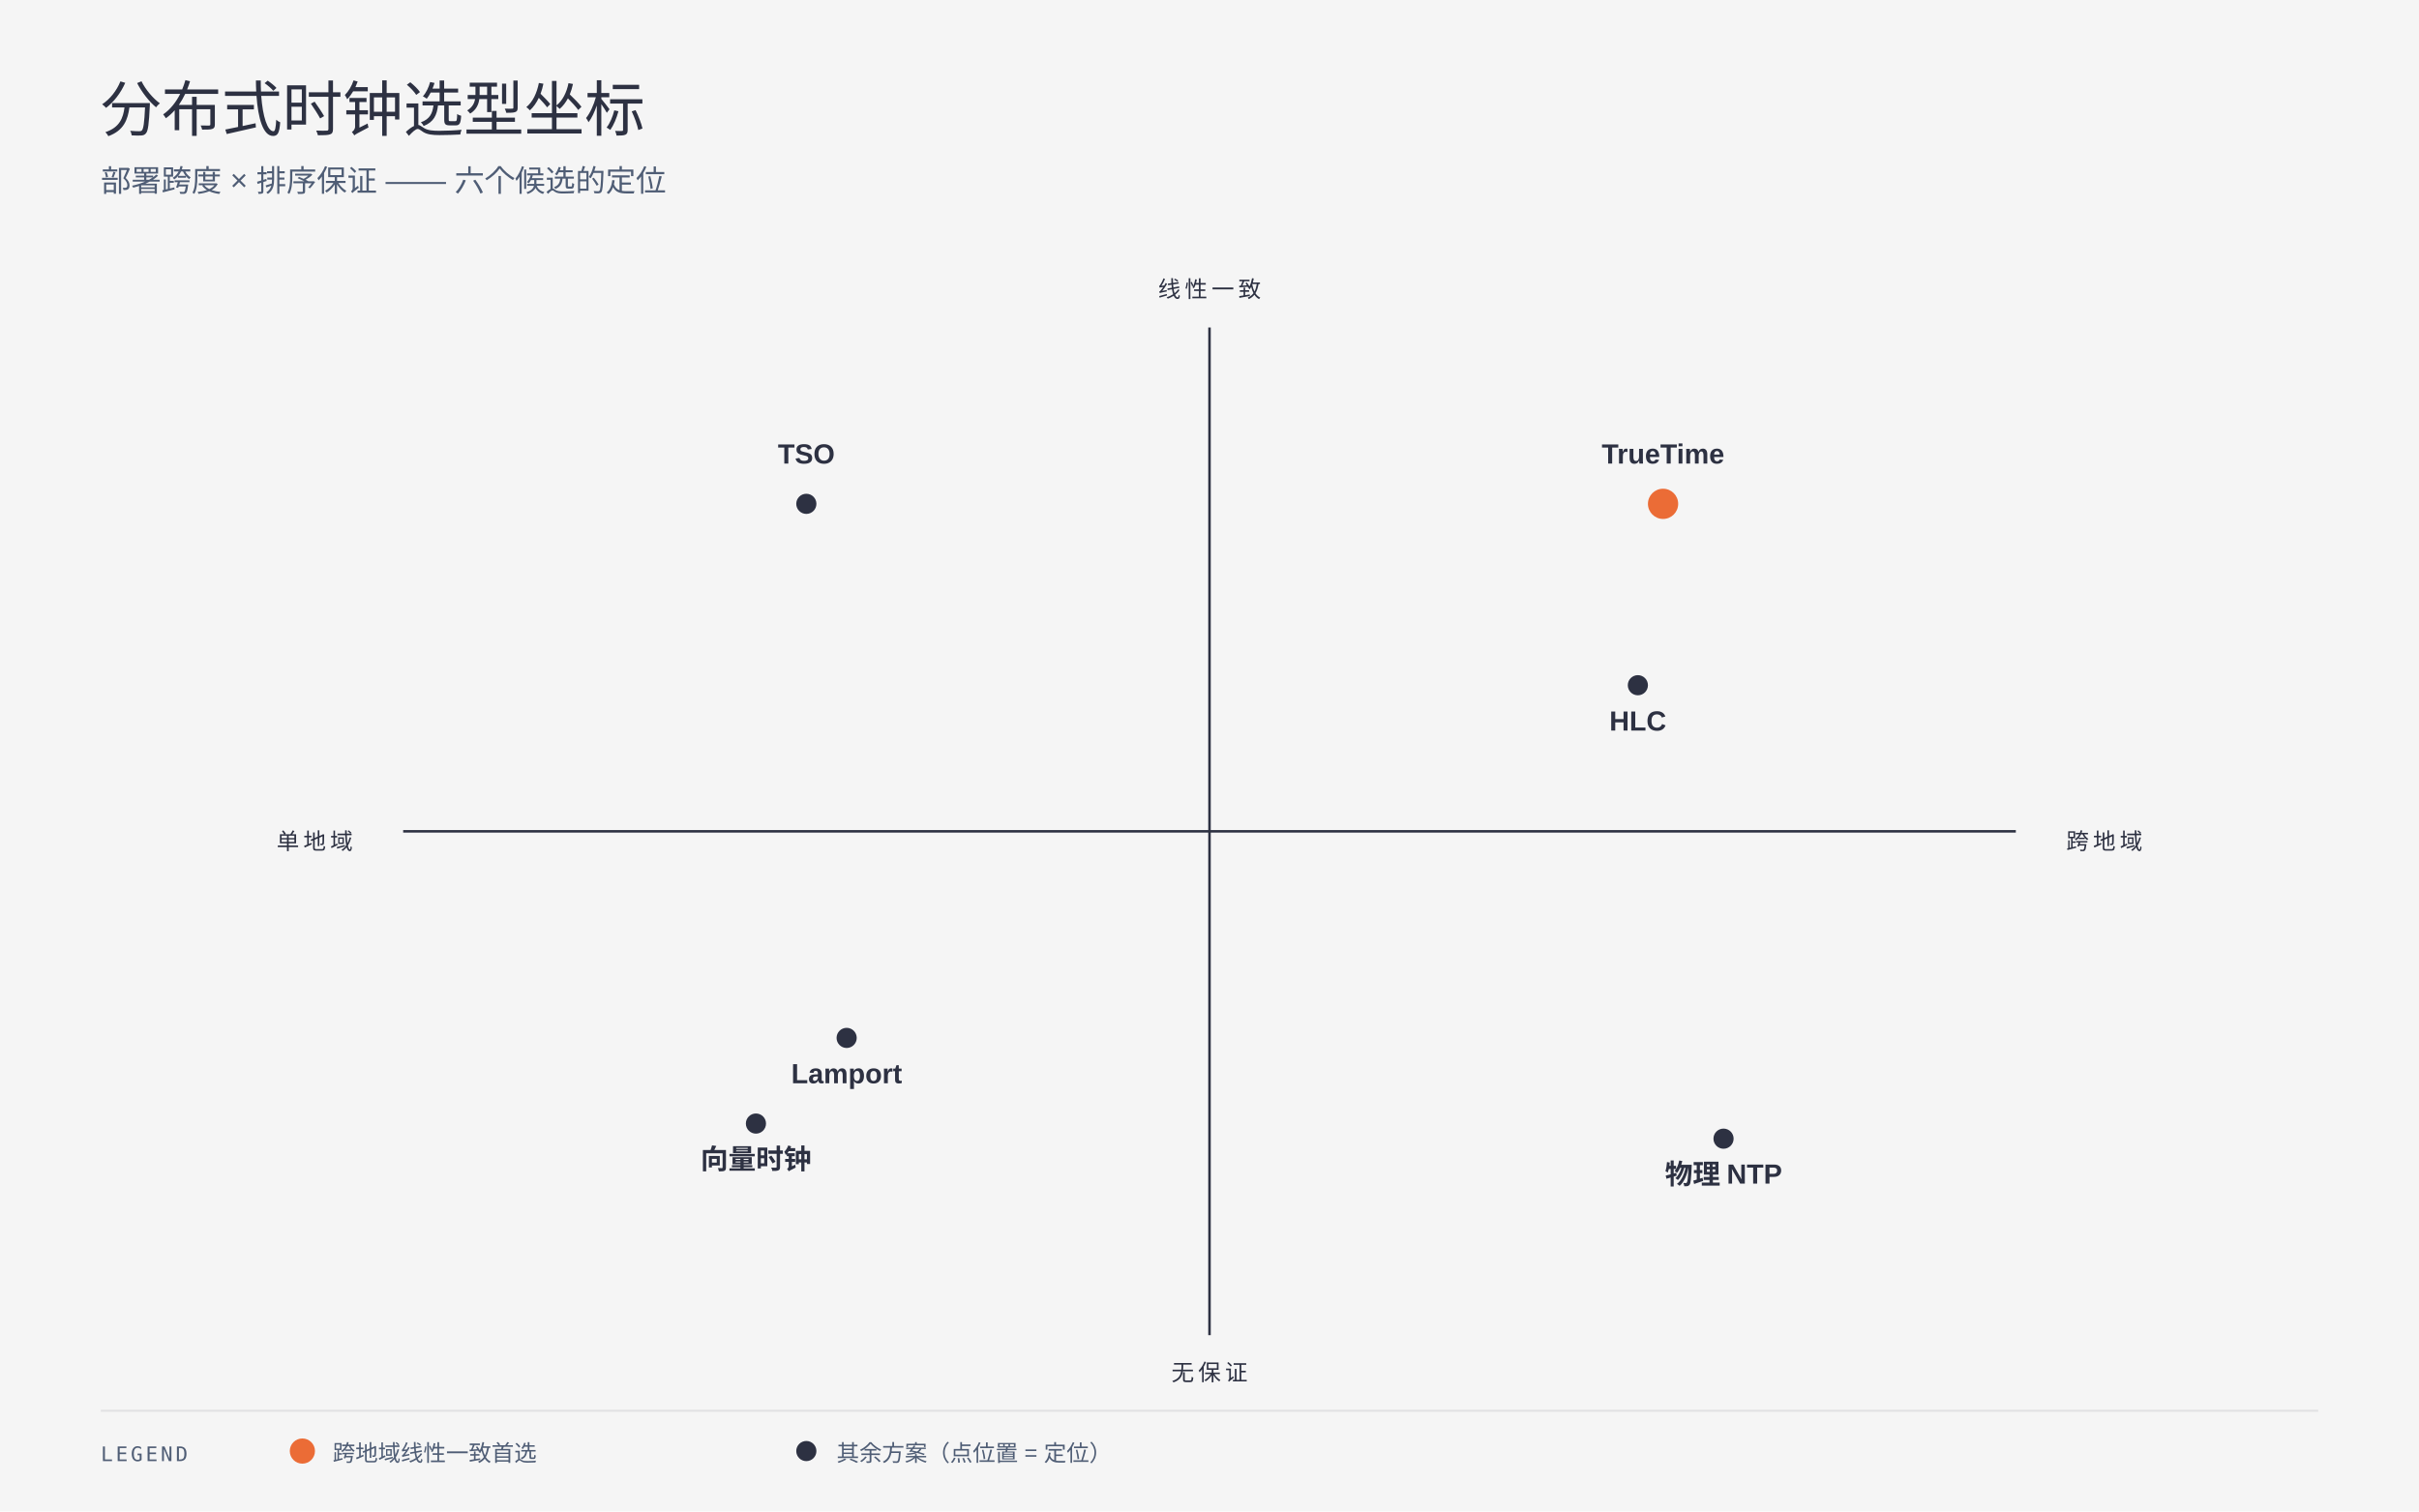
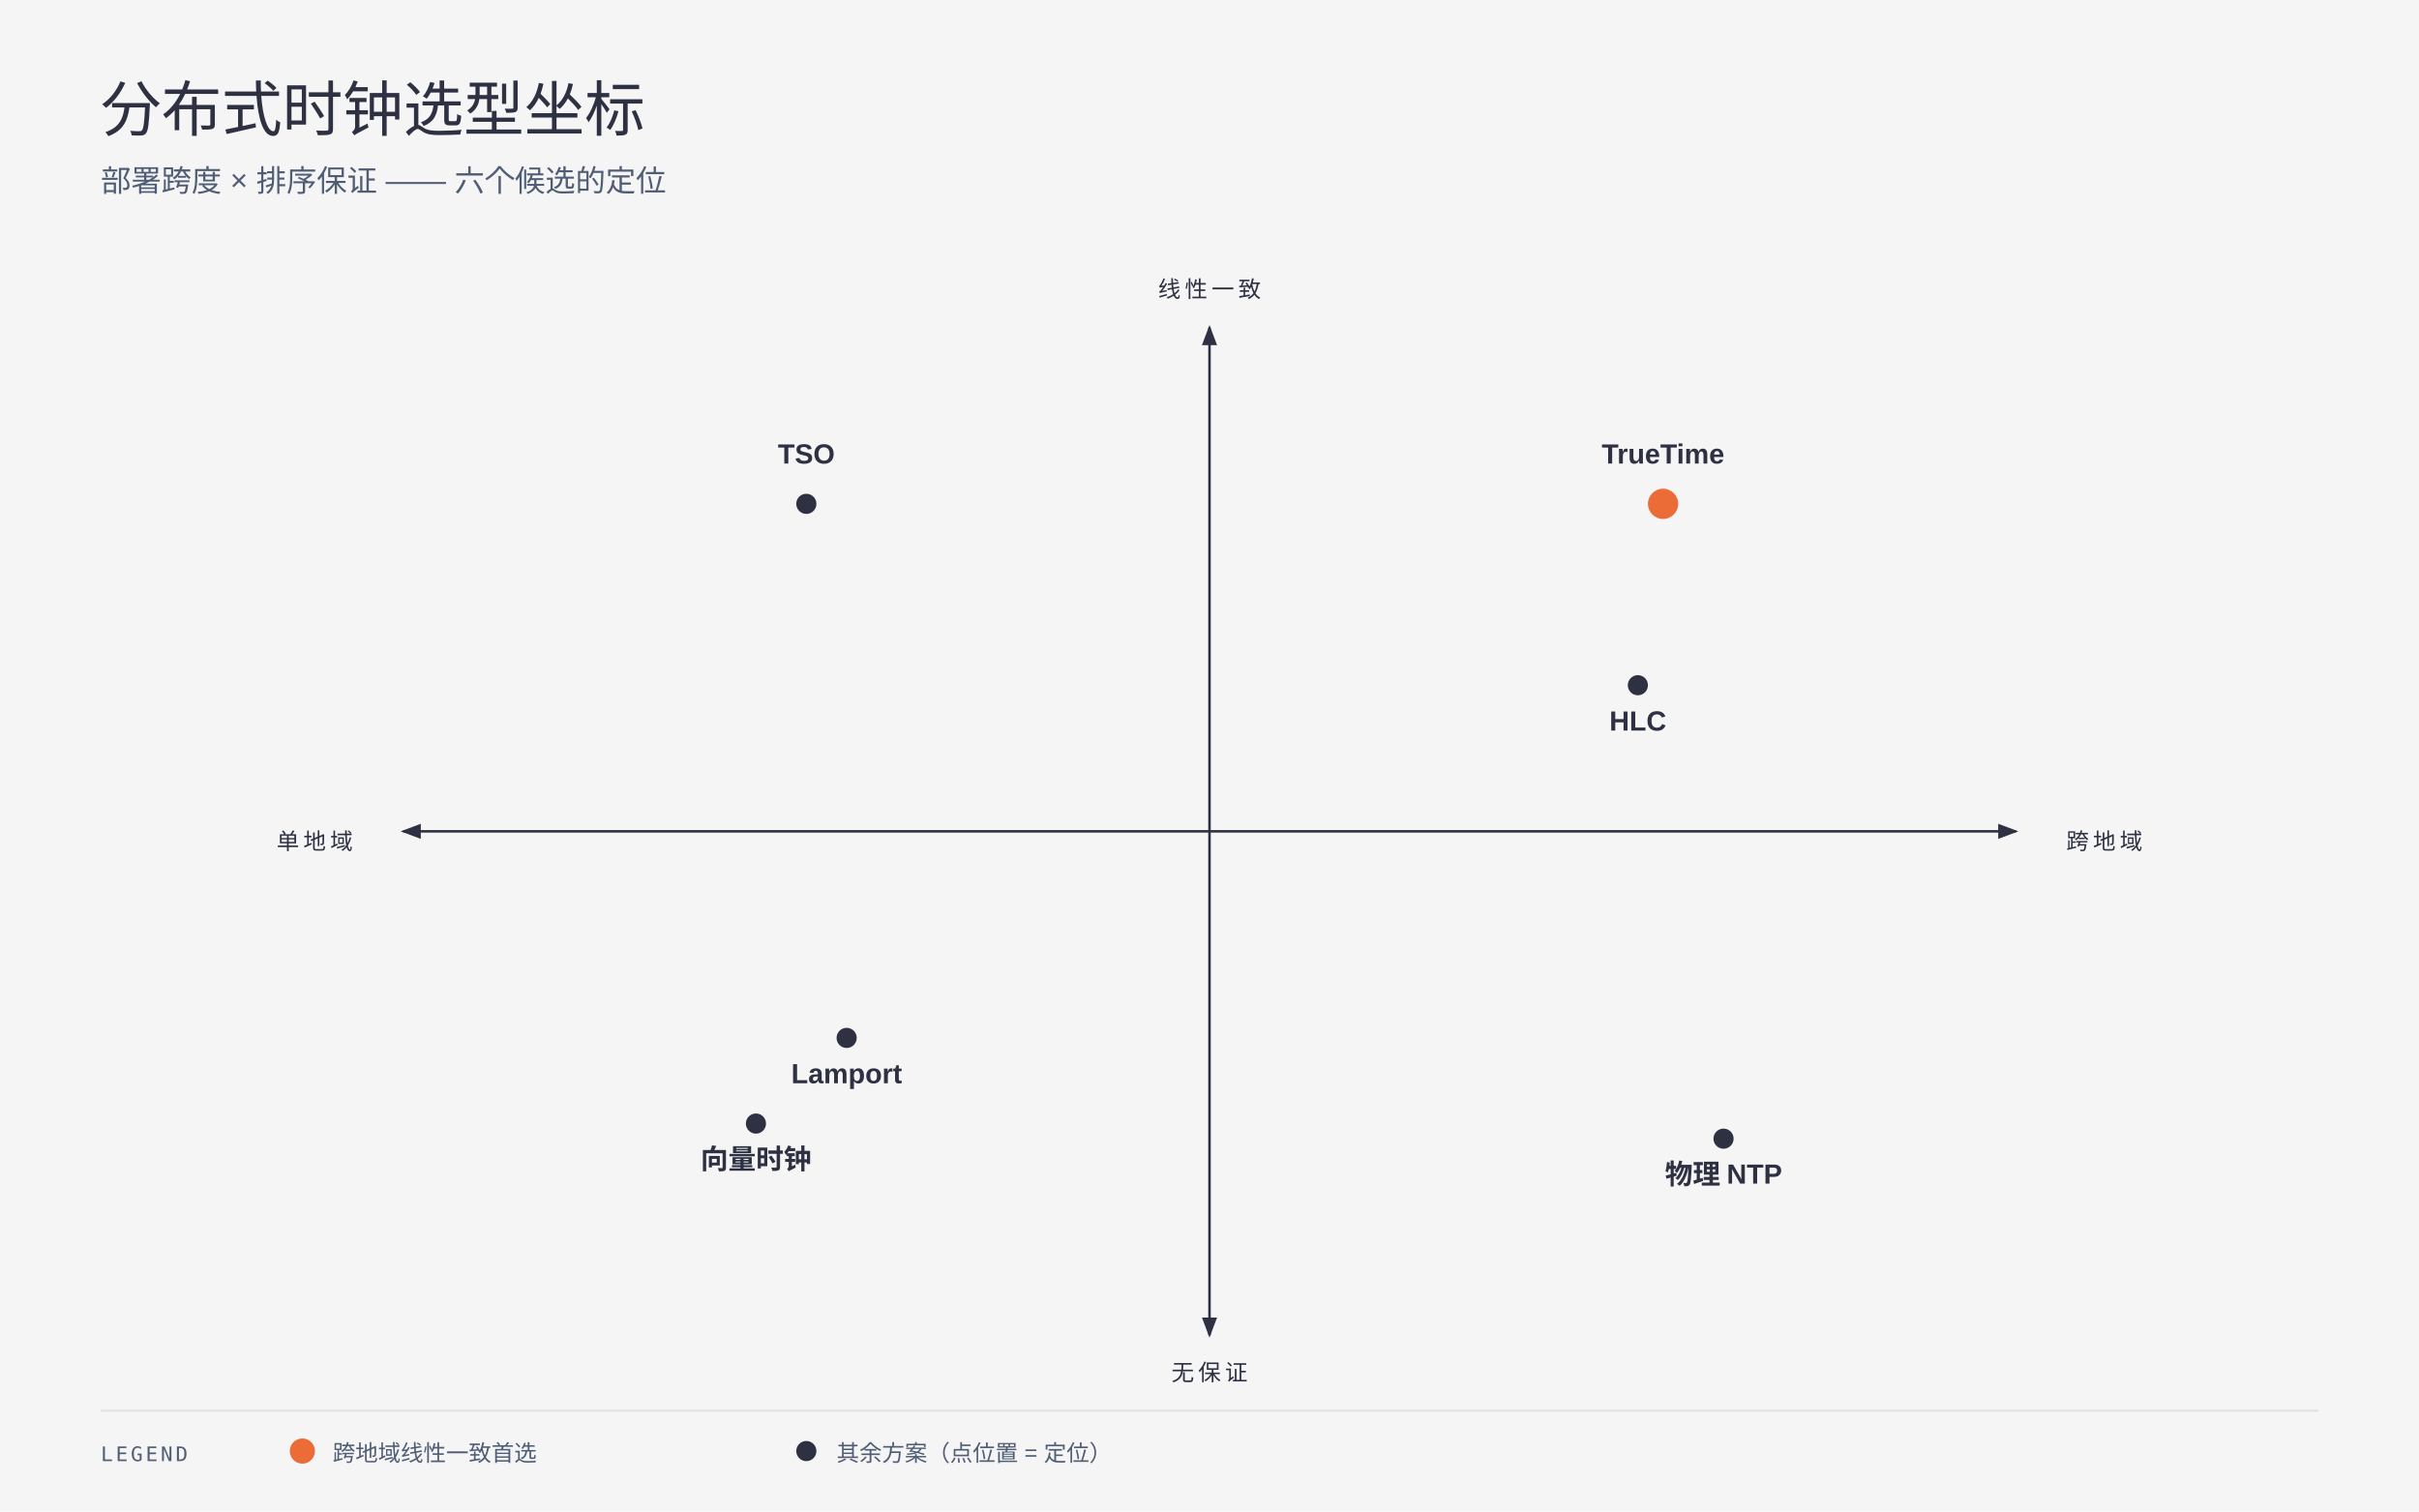
<svg xmlns="http://www.w3.org/2000/svg" viewBox="0 0 960 600" role="img" aria-labelledby="clock-ordering-quadrant-title clock-ordering-quadrant-desc">
  <defs>
    <marker id="arrow" markerWidth="8" markerHeight="6" refX="7" refY="3" orient="auto">
      <polygon points="0 0, 8 3, 0 6" fill="#4f5d75" />
    </marker>
    <marker id="arrow-accent" markerWidth="8" markerHeight="6" refX="7" refY="3" orient="auto">
      <polygon points="0 0, 8 3, 0 6" fill="#eb6c36" />
    </marker>
    <marker id="arrow-link" markerWidth="8" markerHeight="6" refX="7" refY="3" orient="auto">
      <polygon points="0 0, 8 3, 0 6" fill="#2e5aa8" />
    </marker>
+     <marker id="arrow-ink" markerWidth="8" markerHeight="6" refX="7" refY="3" orient="auto">
+       <polygon points="0 0, 8 3, 0 6" fill="#2d3142" />
+     </marker>
  </defs>
  <rect width="100%" height="100%" fill="#f5f5f5" />
  <text x="40" y="52" fill="#2d3142" font-size="24" font-family="'Instrument Serif', Georgia, serif">分布式时钟选型坐标</text>
  <text x="40" y="76" fill="#4f5d75" font-size="12" font-family="'Geist', 'Helvetica Neue', Arial, sans-serif">部署跨度 × 排序保证 —— 六个候选的定位</text>
-   <line x1="480" y1="330" x2="160" y2="330" stroke="#2d3142" stroke-width="1" marker-start="url(#qax-start)" />
-   <line x1="480" y1="330" x2="800" y2="330" stroke="#2d3142" stroke-width="1" marker-end="url(#qax)" />
-   <line x1="480" y1="330" x2="480" y2="130" stroke="#2d3142" stroke-width="1" marker-end="url(#qax)" />
-   <line x1="480" y1="330" x2="480" y2="530" stroke="#2d3142" stroke-width="1" marker-start="url(#qax-start)" />
+   <line x1="480" y1="330" x2="160" y2="330" stroke="#2d3142" stroke-width="1" marker-end="url(#arrow-ink)" />
+   <line x1="480" y1="330" x2="800" y2="330" stroke="#2d3142" stroke-width="1" marker-end="url(#arrow-ink)" />
+   <line x1="480" y1="330" x2="480" y2="130" stroke="#2d3142" stroke-width="1" marker-end="url(#arrow-ink)" />
+   <line x1="480" y1="330" x2="480" y2="530" stroke="#2d3142" stroke-width="1" marker-end="url(#arrow-ink)" />
  <text x="140" y="334" fill="#2d3142" font-size="9" font-family="'Geist Mono', 'SF Mono', Menlo, monospace" letter-spacing="0.18em" text-anchor="end" dominant-baseline="middle">单地域</text>
  <text x="820" y="334" fill="#2d3142" font-size="9" font-family="'Geist Mono', 'SF Mono', Menlo, monospace" letter-spacing="0.18em" text-anchor="start" dominant-baseline="middle">跨地域</text>
  <text x="480" y="118" fill="#2d3142" font-size="9" font-family="'Geist Mono', 'SF Mono', Menlo, monospace" letter-spacing="0.18em" text-anchor="middle">线性一致</text>
  <text x="480" y="548" fill="#2d3142" font-size="9" font-family="'Geist Mono', 'SF Mono', Menlo, monospace" letter-spacing="0.18em" text-anchor="middle">无保证</text>
  <circle cx="660" cy="200" r="6" fill="#eb6c36" />
  <text x="660" y="184" fill="#2d3142" font-size="11" font-weight="600" font-family="'Geist', 'Helvetica Neue', Arial, sans-serif" text-anchor="middle">TrueTime</text>
  <circle cx="320" cy="200" r="4" fill="#2d3142" />
  <text x="320" y="184" fill="#2d3142" font-size="11" font-weight="600" font-family="'Geist', 'Helvetica Neue', Arial, sans-serif" text-anchor="middle">TSO</text>
  <circle cx="650" cy="272" r="4" fill="#2d3142" />
  <text x="650" y="290" fill="#2d3142" font-size="11" font-weight="600" font-family="'Geist', 'Helvetica Neue', Arial, sans-serif" text-anchor="middle">HLC</text>
  <circle cx="336" cy="412" r="4" fill="#2d3142" />
  <text x="336" y="430" fill="#2d3142" font-size="11" font-weight="600" font-family="'Geist', 'Helvetica Neue', Arial, sans-serif" text-anchor="middle">Lamport</text>
  <circle cx="300" cy="446" r="4" fill="#2d3142" />
  <text x="300" y="464" fill="#2d3142" font-size="11" font-weight="600" font-family="'Geist', 'Helvetica Neue', Arial, sans-serif" text-anchor="middle">向量时钟</text>
  <circle cx="684" cy="452" r="4" fill="#2d3142" />
  <text x="684" y="470" fill="#2d3142" font-size="11" font-weight="600" font-family="'Geist', 'Helvetica Neue', Arial, sans-serif" text-anchor="middle">物理 NTP</text>
  <line x1="40" y1="560" x2="920" y2="560" stroke="rgba(45,49,66,0.10)" stroke-width="0.8" />
  <text x="40" y="580" fill="#4f5d75" font-size="8" font-family="'Geist Mono', 'SF Mono', Menlo, monospace" letter-spacing="0.14em">LEGEND</text>
  <circle cx="120" cy="576" r="5" fill="#eb6c36" />
  <text x="132" y="580" fill="#4f5d75" font-size="9" font-family="'Geist', 'Helvetica Neue', Arial, sans-serif">跨地域线性一致首选</text>
  <circle cx="320" cy="576" r="4" fill="#2d3142" />
  <text x="332" y="580" fill="#4f5d75" font-size="9" font-family="'Geist', 'Helvetica Neue', Arial, sans-serif">其余方案（点位置 = 定位）</text>
</svg>
